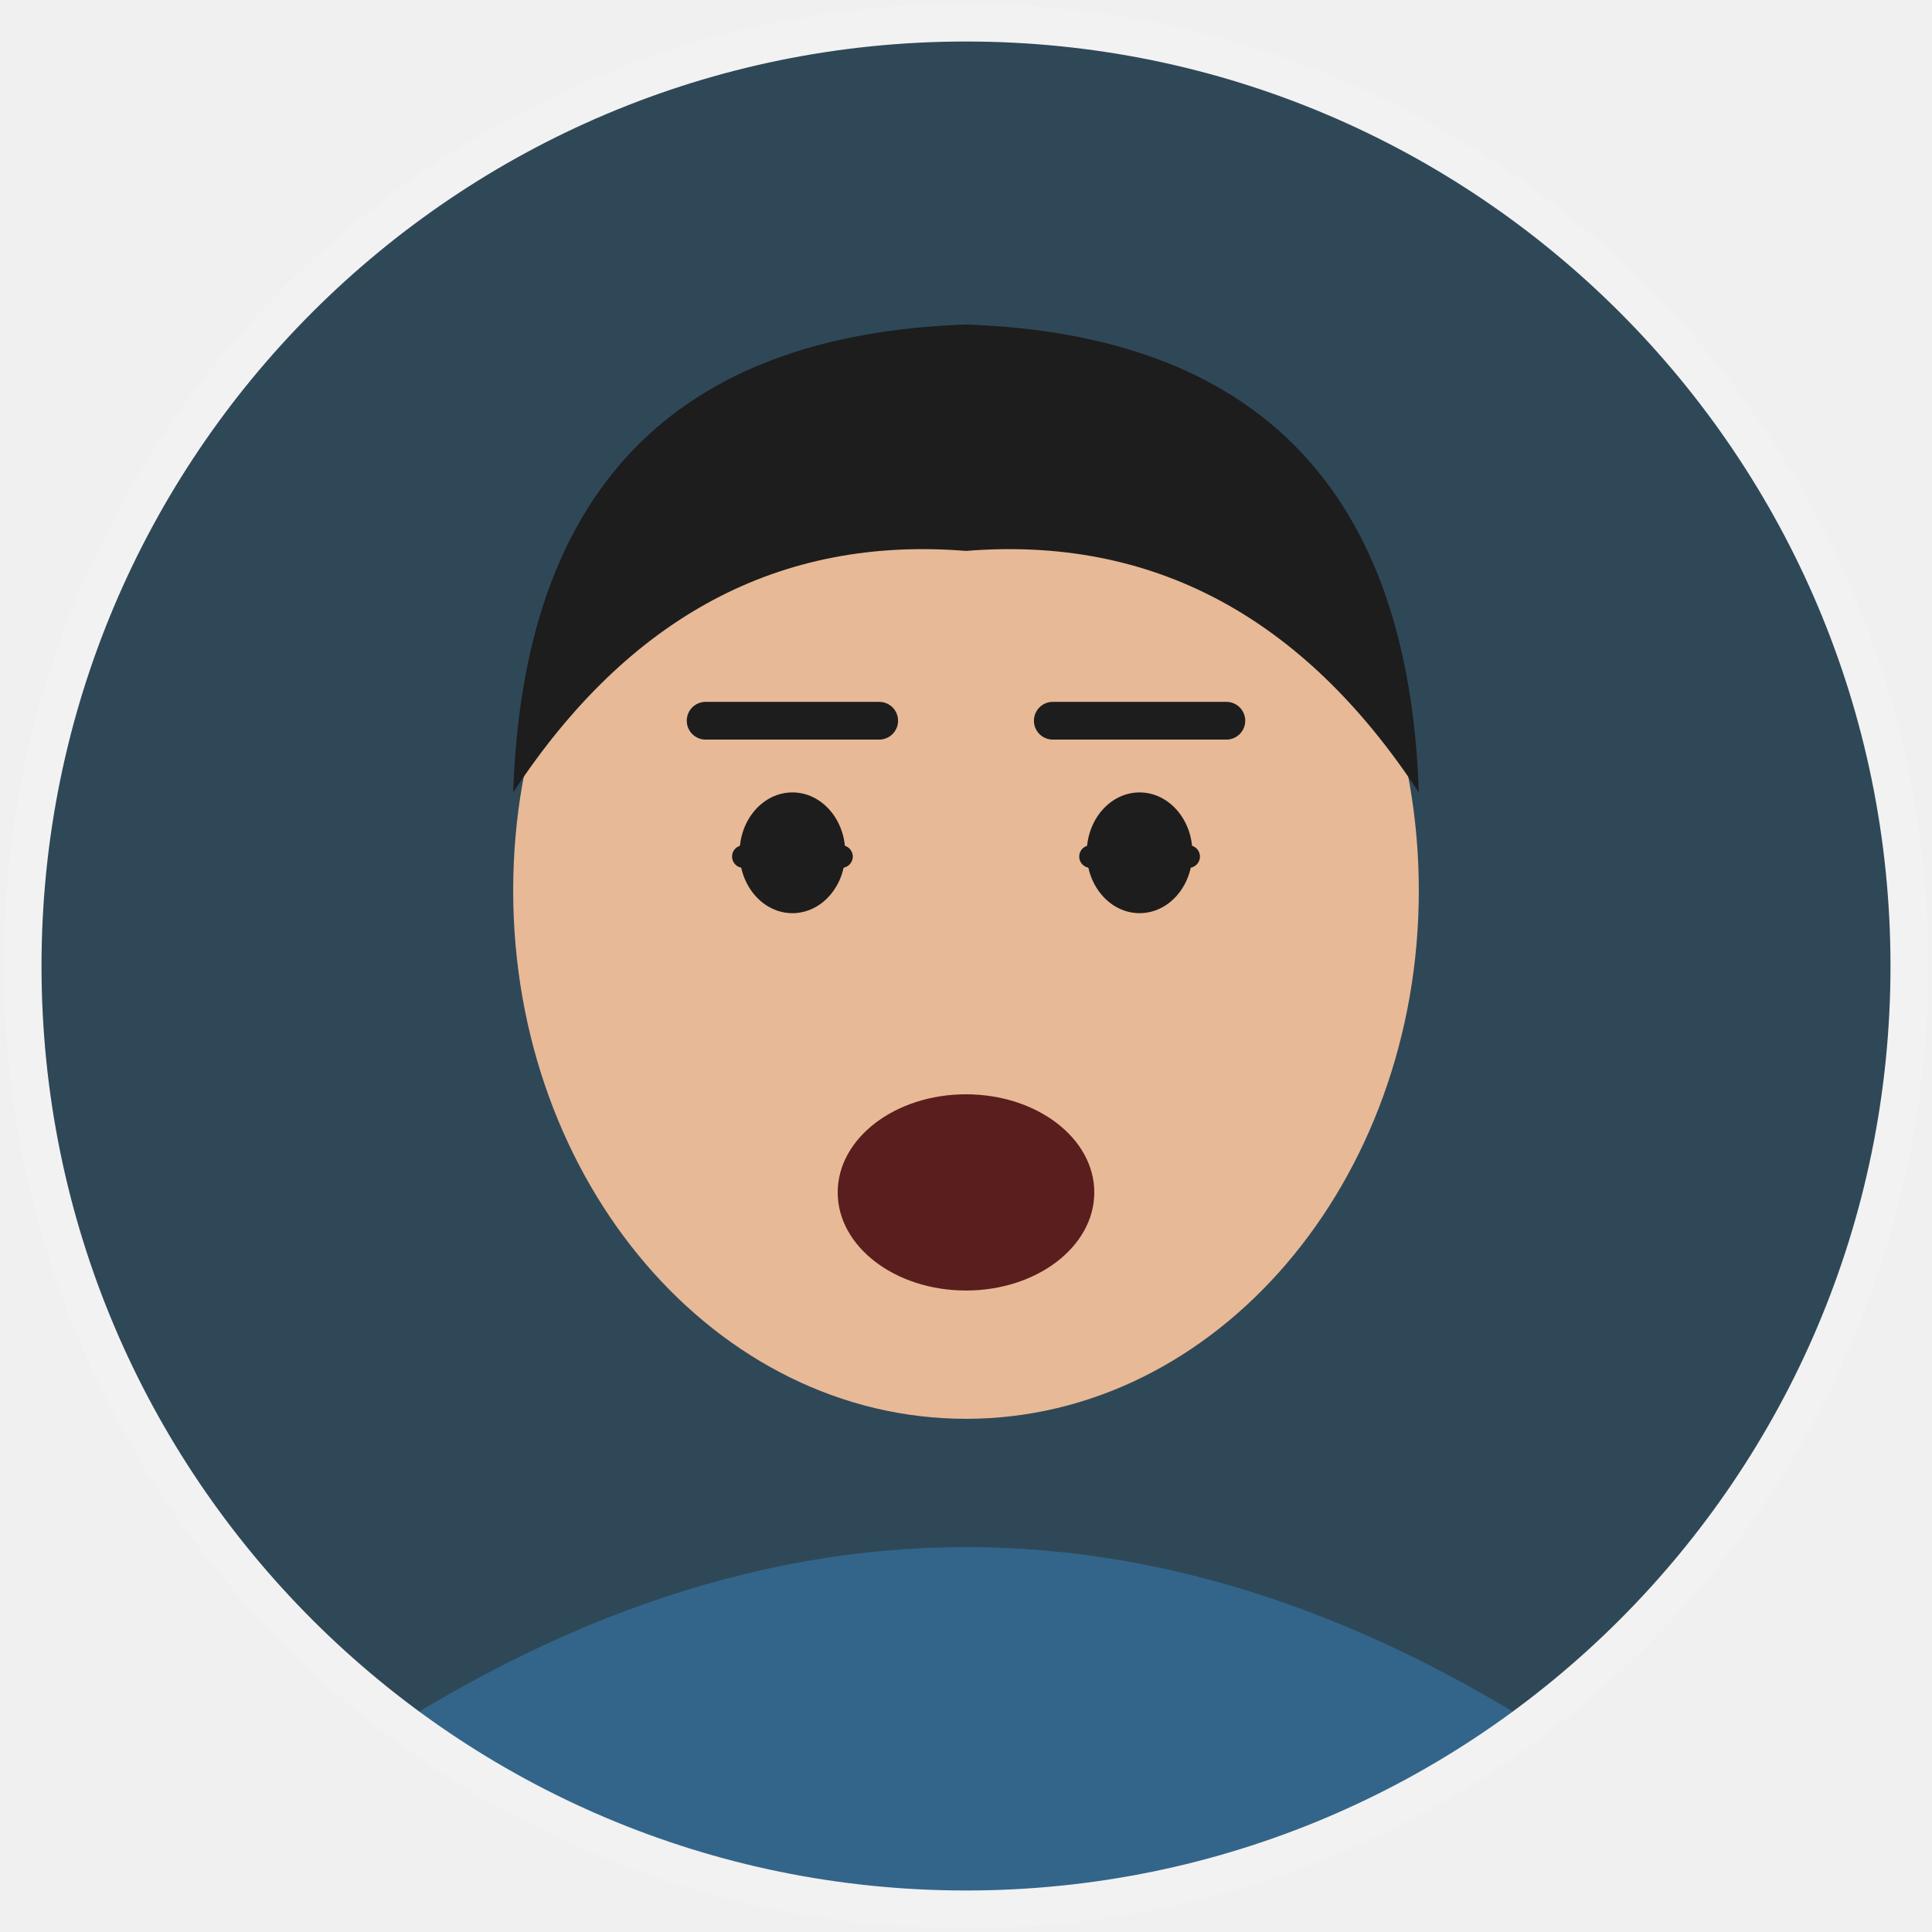
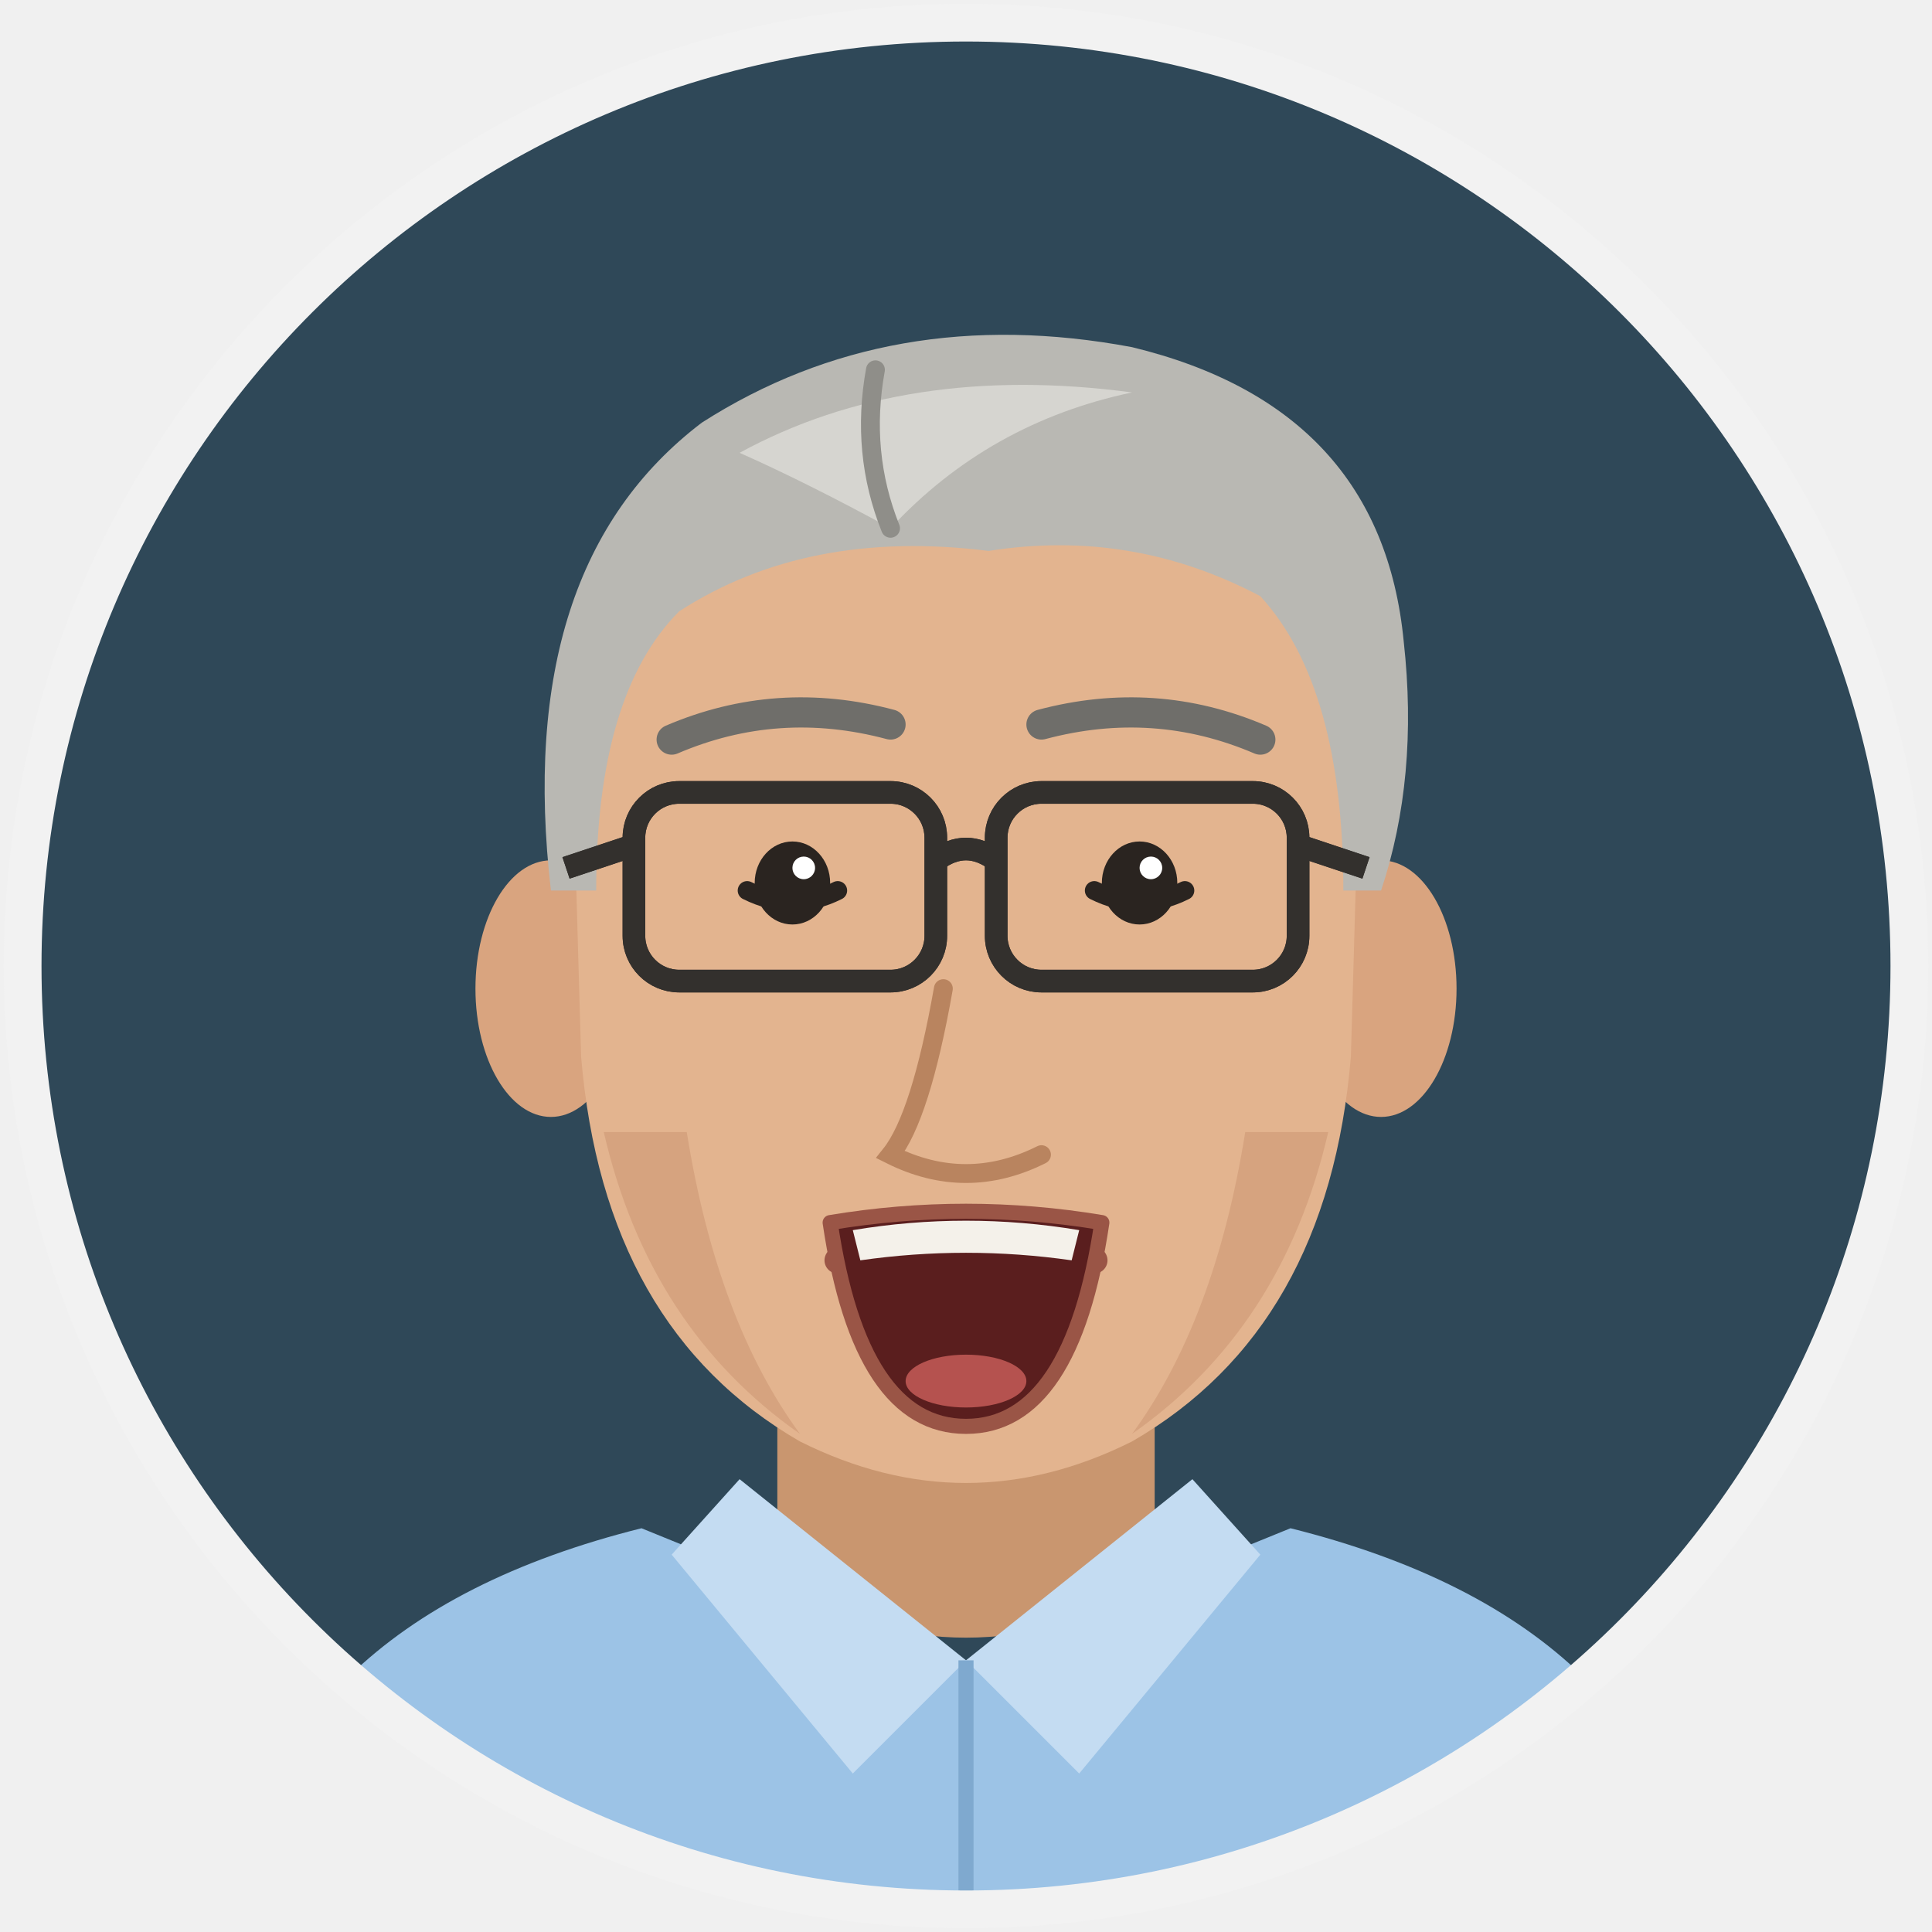
<svg xmlns="http://www.w3.org/2000/svg" viewBox="0 0 512 512" width="512" height="512">
  <defs>
    <clipPath id="bubble">
      <circle cx="256" cy="256" r="250" />
    </clipPath>
  </defs>
  <g id="body">
    <g clip-path="url(#bubble)">
      <circle cx="256" cy="256" r="250" fill="#2f4858" />
-       <path d="M86 470 Q256 350 426 470 L426 512 L86 512 Z" fill="#33658a" />
-       <ellipse cx="256" cy="236" rx="120" ry="140" fill="#e8b996" />
-       <path d="M136 210 Q140 90 256 86 Q372 90 376 210 Q330 140 256 146 Q182 140 136 210 Z" fill="#1d1d1d" />
+       <path d="M60 512 Q70 430 170 405 L256 440 L342 405 Q442 430 452 512 Z" fill="#9cc3e6" />
+       <path d="M206 360 L206 420 Q256 448 306 420 L306 360 Z" fill="#c9966f" />
+       <path d="M196 392 L256 440 L226 470 L178 412 Z" fill="#c4dcf2" />
+       <path d="M316 392 L256 440 L286 470 L334 412 Z" fill="#c4dcf2" />
+       <path d="M256 440 L256 512" stroke="#7fa9cf" stroke-width="4" />
+       <ellipse cx="146" cy="262" rx="20" ry="34" fill="#d9a47f" />
+       <ellipse cx="366" cy="262" rx="20" ry="34" fill="#d9a47f" />
+       <path d="M152 210 Q150 130 256 122 Q362 130 360 210 L358 280 Q352 352 300 382 Q256 404 212 382 Q160 352 154 280 Z" fill="#e3b48f" />
+       <path d="M160 300 Q172 352 212 380 Q190 350 182 300 Z" fill="#d6a37f" />
+       <path d="M352 300 Q340 352 300 380 Q322 350 330 300 Z" fill="#d6a37f" />
+       <path d="M146 236 Q136 150 186 112 Q236 80 300 92 Q366 108 372 170 Q376 206 366 236 L356 236 Q356 182 334 158 Q300 140 262 146 Q214 140 180 162 Q158 184 158 236 Z" fill="#b9b8b3" />
+       <path d="M196 120 Q240 96 300 104 Q262 112 236 140 Q214 128 196 120 Z" fill="#d6d5d0" />
+       <path d="M232 98 Q228 120 236 140" fill="none" stroke="#8f8e89" stroke-width="5" stroke-linecap="round" />
+       <path d="M250 262 Q244 296 236 306 Q256 316 276 306" fill="none" stroke="#b9845f" stroke-width="5" stroke-linecap="round" />
      <g id="brows">
-         <rect x="182" y="186" width="56" height="10" rx="5" fill="#1d1d1d" />
-         <rect x="274" y="186" width="56" height="10" rx="5" fill="#1d1d1d" />
+         <path d="M178 196 Q206 184 236 192" fill="none" stroke="#6f6e6a" stroke-width="8" stroke-linecap="round" />
+         <path d="M276 192 Q306 184 334 196" fill="none" stroke="#6f6e6a" stroke-width="8" stroke-linecap="round" />
      </g>
    </g>
    <circle cx="256" cy="256" r="250" fill="none" stroke="#f2f2f2" stroke-width="10" />
  </g>
  <g id="eyes-open">
-     <ellipse cx="210" cy="226" rx="14" ry="16" fill="#1d1d1d" />
-     <ellipse cx="302" cy="226" rx="14" ry="16" fill="#1d1d1d" />
+     <ellipse cx="210" cy="234" rx="10" ry="11" fill="#2a2420" />
+     <ellipse cx="302" cy="234" rx="10" ry="11" fill="#2a2420" />
+     <circle cx="213" cy="230" r="3" fill="#ffffff" />
+     <circle cx="305" cy="230" r="3" fill="#ffffff" />
+     <g fill="none" stroke="#33302d" stroke-width="6">
+       <rect x="168" y="210" width="80" height="50" rx="12" />
+       <rect x="264" y="210" width="80" height="50" rx="12" />
+       <path d="M248 228 Q256 222 264 228" />
+       <path d="M168 224 L150 230" />
+       <path d="M344 224 L362 230" />
+     </g>
  </g>
  <g id="eyes-closed">
-     <rect x="194" y="224" width="32" height="6" rx="3" fill="#1d1d1d" />
-     <rect x="286" y="224" width="32" height="6" rx="3" fill="#1d1d1d" />
+     <path d="M198 236 Q210 242 222 236" fill="none" stroke="#2a2420" stroke-width="5" stroke-linecap="round" />
+     <path d="M290 236 Q302 242 314 236" fill="none" stroke="#2a2420" stroke-width="5" stroke-linecap="round" />
+     <g fill="none" stroke="#33302d" stroke-width="6">
+       <rect x="168" y="210" width="80" height="50" rx="12" />
+       <rect x="264" y="210" width="80" height="50" rx="12" />
+       <path d="M248 228 Q256 222 264 228" />
+       <path d="M168 224 L150 230" />
+       <path d="M344 224 L362 230" />
+     </g>
  </g>
  <g id="mouth-0">
-     <rect x="226" y="306" width="60" height="8" rx="4" fill="#8a3b3b" />
+     <path d="M222 334 Q256 352 290 334" fill="none" stroke="#9a5546" stroke-width="7" stroke-linecap="round" />
  </g>
  <g id="mouth-1">
-     <ellipse cx="256" cy="310" rx="30" ry="9" fill="#5a1e1e" />
+     <path d="M224 332 Q256 330 288 332 Q272 352 256 352 Q240 352 224 332 Z" fill="#5a1e1e" stroke="#9a5546" stroke-width="4" stroke-linejoin="round" />
  </g>
  <g id="mouth-2">
-     <ellipse cx="256" cy="312" rx="32" ry="17" fill="#5a1e1e" />
+     <path d="M222 328 Q256 324 290 328 Q278 364 256 364 Q234 364 222 328 Z" fill="#5a1e1e" stroke="#9a5546" stroke-width="4" stroke-linejoin="round" />
+     <path d="M228 330 Q256 327 284 330 L282 337 Q256 334 230 337 Z" fill="#f4f1ea" />
  </g>
  <g id="mouth-3">
-     <ellipse cx="256" cy="316" rx="34" ry="26" fill="#5a1e1e" />
+     <path d="M220 324 Q256 318 292 324 Q284 378 256 378 Q228 378 220 324 Z" fill="#5a1e1e" stroke="#9a5546" stroke-width="4" stroke-linejoin="round" />
+     <path d="M226 326 Q256 321 286 326 L284 334 Q256 330 228 334 Z" fill="#f4f1ea" />
+     <ellipse cx="256" cy="366" rx="16" ry="7" fill="#b5524f" />
  </g>
</svg>
